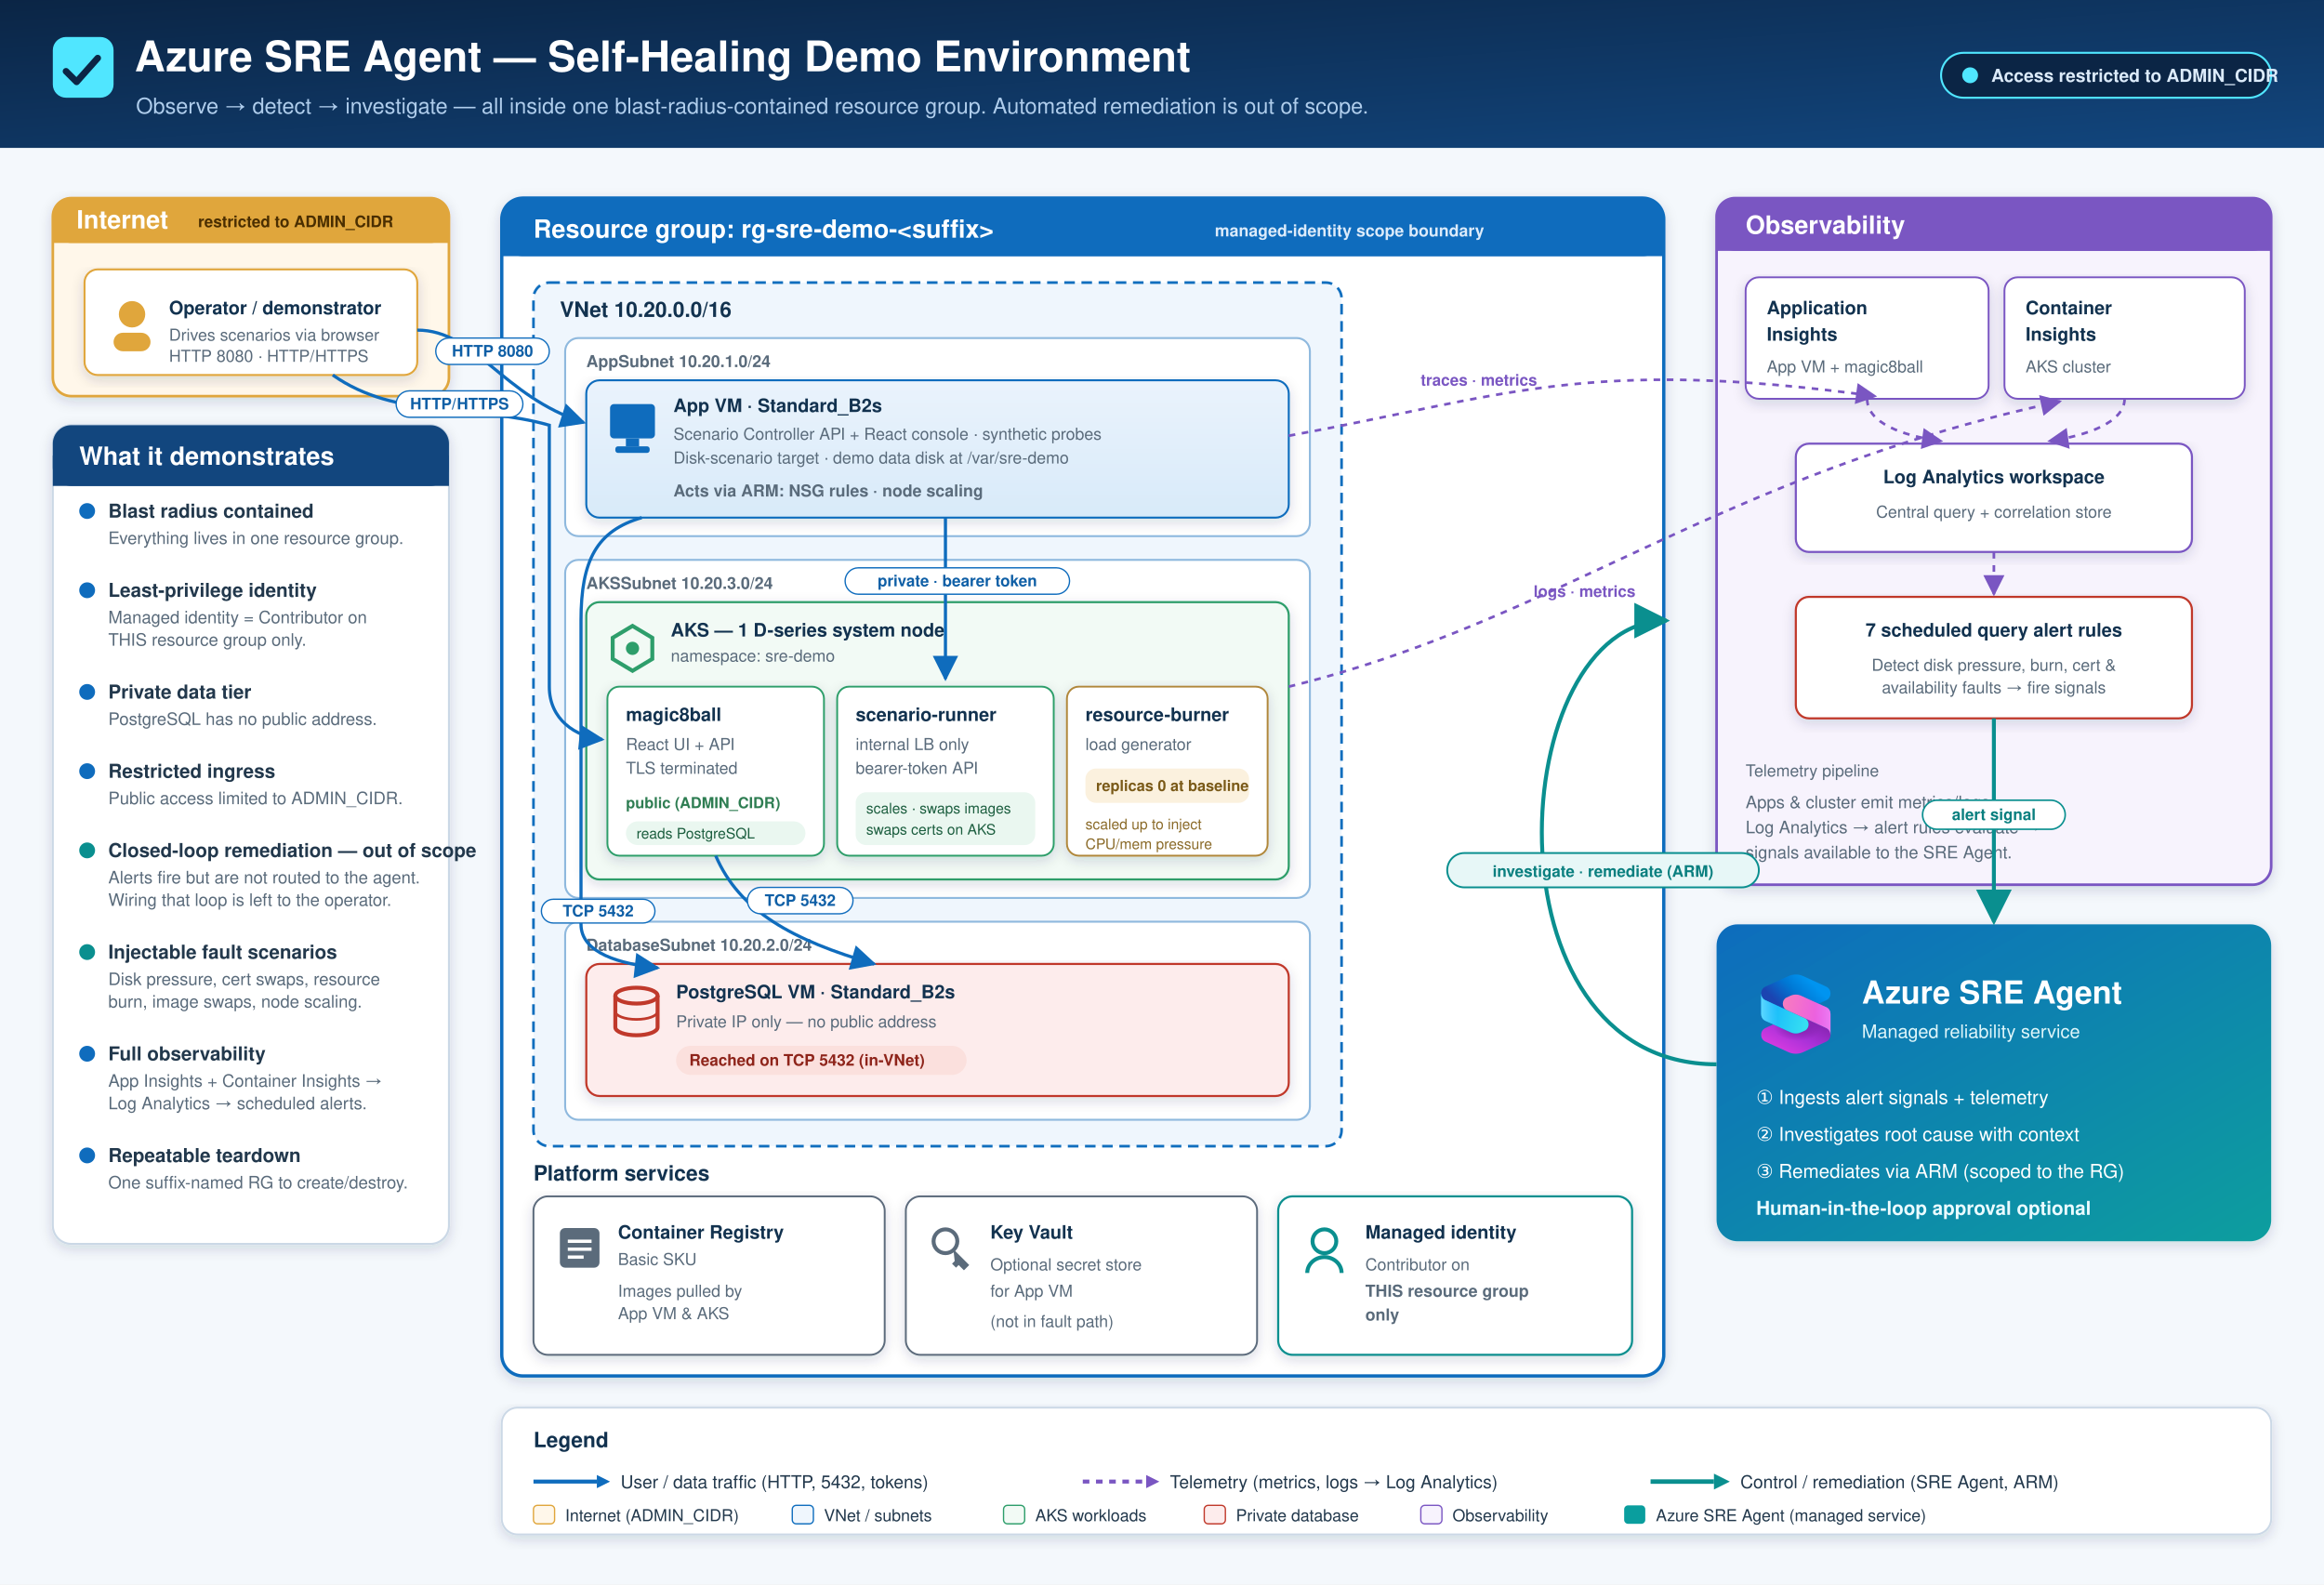
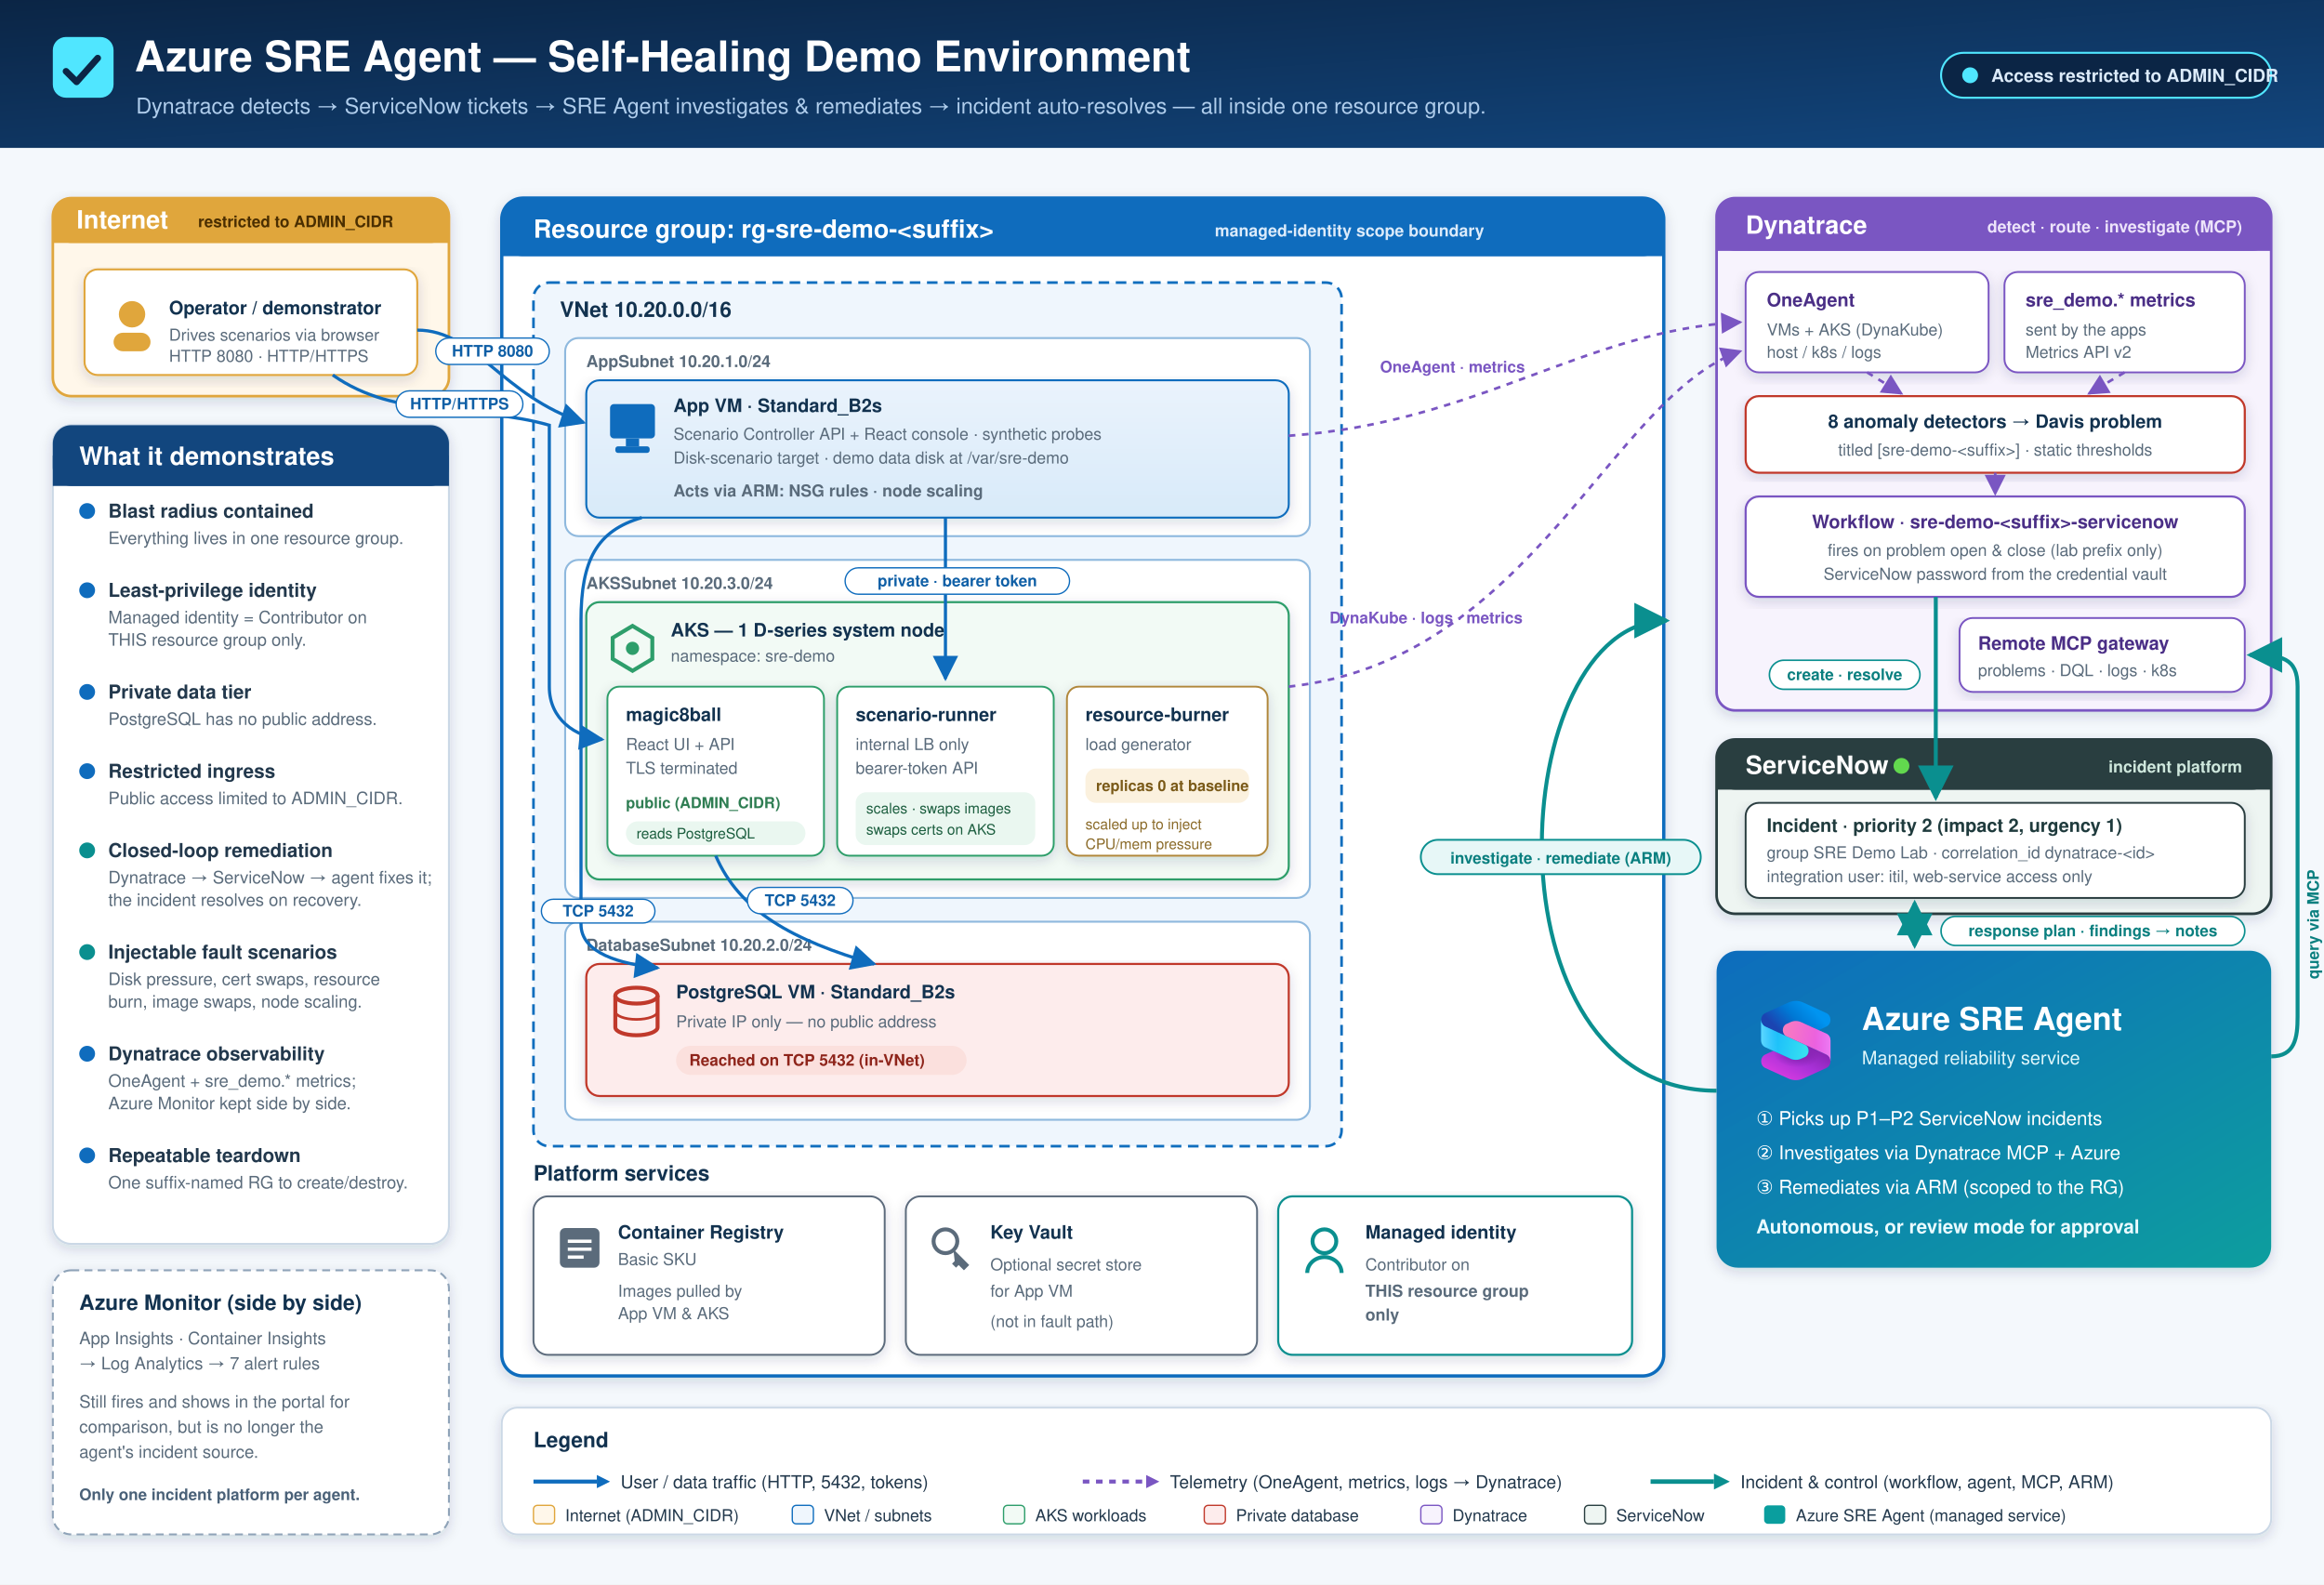
<svg xmlns="http://www.w3.org/2000/svg" width="1760" height="1200" viewBox="0 0 1760 1200" font-family="Segoe UI, Helvetica, Arial, sans-serif">
  <defs>
    <linearGradient id="hdr" x1="0" y1="0" x2="1" y2="1">
      <stop offset="0" stop-color="#0B2545" />
      <stop offset="1" stop-color="#12467E" />
    </linearGradient>
    <linearGradient id="agentg" x1="0" y1="0" x2="1" y2="1">
      <stop offset="0" stop-color="#0F6CBD" />
      <stop offset="1" stop-color="#0A9E9E" />
    </linearGradient>
    <linearGradient id="vmg" x1="0" y1="0" x2="0" y2="1">
      <stop offset="0" stop-color="#EAF3FC" />
      <stop offset="1" stop-color="#D8EAF9" />
    </linearGradient>
    <filter id="sh" x="-6%" y="-6%" width="112%" height="118%">
      <feDropShadow dx="0" dy="3" stdDeviation="5" flood-color="#0B2545" flood-opacity="0.16" />
    </filter>
    <marker id="arw" viewBox="0 0 10 10" refX="9" refY="5" markerWidth="8" markerHeight="8" orient="auto-start-reverse">
      <path d="M0,0 L10,5 L0,10 z" fill="#0F6CBD" />
    </marker>
    <marker id="arwt" viewBox="0 0 10 10" refX="9" refY="5" markerWidth="8" markerHeight="8" orient="auto-start-reverse">
      <path d="M0,0 L10,5 L0,10 z" fill="#7A56C2" />
    </marker>
    <marker id="arwc" viewBox="0 0 10 10" refX="9" refY="5" markerWidth="9" markerHeight="9" orient="auto-start-reverse">
      <path d="M0,0 L10,5 L0,10 z" fill="#0A8F8F" />
    </marker>
    <style>
      .zt{font-size:19px;font-weight:700;}
      .sub{font-size:13px;fill:#5A6B7B;}
      .title{font-size:16px;font-weight:700;fill:#12324F;}
      .meta{font-size:12.5px;fill:#5A6B7B;}
      .chipt{font-size:14px;font-weight:700;fill:#12324F;}
      .lbl{font-size:12px;font-weight:600;fill:#0F5FA6;}
      .lblt{font-size:12px;font-weight:600;fill:#7A56C2;}
      .lblc{font-size:12px;font-weight:700;fill:#0A7F7F;}
      .flow{fill:none;stroke:#0F6CBD;stroke-width:2.4;}
      .tele{fill:none;stroke:#7A56C2;stroke-width:2;stroke-dasharray:5 5;}
      .ctrl{fill:none;stroke:#0A8F8F;stroke-width:3;}
+       .dtt{font-size:14px;font-weight:700;fill:#4A2E86;}
+       .snt{font-size:14px;font-weight:700;fill:#1F3B3D;}
      .pin{font-size:12px;fill:#12324F;}
    </style>
    <linearGradient id="paint0_linear_2645_421" x1="18.547" y1="-0.772" x2="7.396" y2="10.164" gradientUnits="userSpaceOnUse">
      <stop stop-color="#0094F0" />
      <stop offset="0.473" stop-color="#0078D4" />
      <stop offset="1" stop-color="#1B44B1" />
    </linearGradient>
    <linearGradient id="paint1_linear_2645_421" x1="22.682" y1="15.48" x2="12.489" y2="34.239" gradientUnits="userSpaceOnUse">
      <stop stop-color="#7F21A9" />
      <stop offset="0.505" stop-color="#A931D8" />
      <stop offset="0.99" stop-color="#DD3CE2" />
    </linearGradient>
    <radialGradient id="paint2_radial_2645_421" cx="0" cy="0" r="1" gradientUnits="userSpaceOnUse" gradientTransform="translate(16.6369 21.6167) rotate(-90) scale(5.17307 9.44125)">
      <stop stop-color="#7F21A9" />
      <stop offset="1" stop-color="#7F21A9" stop-opacity="0" />
    </radialGradient>
    <linearGradient id="paint3_linear_2645_421" x1="1.998" y1="13.31" x2="20.451" y2="17.483" gradientUnits="userSpaceOnUse">
      <stop stop-color="#0FAFFF" />
      <stop offset="1" stop-color="#36DFF1" />
    </linearGradient>
    <linearGradient id="paint4_linear_2645_421" x1="12.198" y1="13.531" x2="0.68" y2="13.531" gradientUnits="userSpaceOnUse">
      <stop offset="0.302" stop-color="#6CE0FF" stop-opacity="0" />
      <stop offset="1" stop-color="#6CE0FF" />
    </linearGradient>
    <linearGradient id="paint5_linear_2645_421" x1="30" y1="13.194" x2="10.631" y2="9.549" gradientUnits="userSpaceOnUse">
      <stop stop-color="#E656EB" />
      <stop offset="1" stop-color="#F97DBD" />
    </linearGradient>
    <linearGradient id="paint6_linear_2645_421" x1="23.667" y1="18.933" x2="32.375" y2="18.933" gradientUnits="userSpaceOnUse">
      <stop stop-color="#F08AF4" stop-opacity="0" />
      <stop offset="1" stop-color="#F08AF4" />
    </linearGradient>
  </defs>
  <rect width="1760" height="1200" fill="#F4F8FC" />
  <rect x="0" y="0" width="1760" height="112" fill="url(#hdr)" />
  <g transform="translate(40,34)">
    <rect x="0" y="-6" width="46" height="46" rx="10" fill="#50E6FF" />
    <path d="M10,20 l8,8 l16,-18" fill="none" stroke="#0B2545" stroke-width="5" stroke-linecap="round" stroke-linejoin="round" />
  </g>
  <text x="102" y="54" fill="#FFFFFF" font-size="32" font-weight="700">Azure SRE Agent — Self-Healing Demo Environment</text>
-   <text x="103" y="86" fill="#AFCDEC" font-size="16.5">Observe → detect → investigate — all inside one blast-radius-contained resource group. Automated remediation is out of scope.</text>
+   <text x="103" y="86" fill="#AFCDEC" font-size="16.5">Dynatrace detects → ServiceNow tickets → SRE Agent investigates &amp; remediates → incident auto-resolves — all inside one resource group.</text>
  <g transform="translate(1470,40)">
    <rect x="0" y="0" width="250" height="34" rx="17" fill="#0B2545" stroke="#50E6FF" stroke-width="1.5" />
    <circle cx="22" cy="17" r="6" fill="#50E6FF" />
    <text x="38" y="22" fill="#DCEBFA" font-size="13.5" font-weight="600">Access restricted to ADMIN_CIDR</text>
  </g>
  <g filter="url(#sh)">
    <rect x="40" y="150" width="300" height="150" rx="14" fill="#FFF7EA" stroke="#E0A63C" stroke-width="2" />
  </g>
  <rect x="40" y="150" width="300" height="34" rx="14" fill="#E0A63C" />
  <rect x="40" y="168" width="300" height="16" fill="#E0A63C" />
  <text x="58" y="173" class="zt" fill="#FFFFFF">Internet</text>
  <text x="150" y="172" font-size="12" font-weight="600" fill="#4A2E00">restricted to ADMIN_CIDR</text>
  <g filter="url(#sh)">
    <rect x="64" y="204" width="252" height="80" rx="10" fill="#FFFFFF" stroke="#E0A63C" stroke-width="1.5" />
  </g>
  <g transform="translate(84,224)">
    <circle cx="16" cy="14" r="10" fill="#E0A63C" />
    <rect x="2" y="28" width="28" height="14" rx="7" fill="#E0A63C" />
  </g>
  <text x="128" y="238" class="chipt">Operator / demonstrator</text>
  <text x="128" y="258" class="meta">Drives scenarios via browser</text>
  <text x="128" y="274" class="meta">HTTP 8080 · HTTP/HTTPS</text>
  <g filter="url(#sh)">
    <rect x="40" y="322" width="300" height="620" rx="14" fill="#FFFFFF" stroke="#CBD8E6" stroke-width="1.5" />
  </g>
  <rect x="40" y="322" width="300" height="46" rx="14" fill="#12467E" />
  <rect x="40" y="345" width="300" height="23" fill="#12467E" />
  <text x="60" y="352" class="zt" fill="#FFFFFF">What it demonstrates</text>
  <g font-size="14.5" fill="#22384C">
    <g transform="translate(60,392)">
      <circle cx="6" cy="-5" r="6" fill="#0F6CBD" />
      <text x="22" y="0" font-weight="700">Blast radius contained</text>
      <text x="22" y="20" font-size="13" fill="#5A6B7B">Everything lives in one resource group.</text>
    </g>
    <g transform="translate(60,452)">
      <circle cx="6" cy="-5" r="6" fill="#0F6CBD" />
      <text x="22" y="0" font-weight="700">Least-privilege identity</text>
      <text x="22" y="20" font-size="13" fill="#5A6B7B">Managed identity = Contributor on</text>
      <text x="22" y="37" font-size="13" fill="#5A6B7B">THIS resource group only.</text>
    </g>
    <g transform="translate(60,529)">
      <circle cx="6" cy="-5" r="6" fill="#0F6CBD" />
      <text x="22" y="0" font-weight="700">Private data tier</text>
      <text x="22" y="20" font-size="13" fill="#5A6B7B">PostgreSQL has no public address.</text>
    </g>
    <g transform="translate(60,589)">
      <circle cx="6" cy="-5" r="6" fill="#0F6CBD" />
      <text x="22" y="0" font-weight="700">Restricted ingress</text>
      <text x="22" y="20" font-size="13" fill="#5A6B7B">Public access limited to ADMIN_CIDR.</text>
    </g>
    <g transform="translate(60,649)">
      <circle cx="6" cy="-5" r="6" fill="#0A8F8F" />
-       <text x="22" y="0" font-weight="700">Closed-loop remediation — out of scope</text>
-       <text x="22" y="20" font-size="13" fill="#5A6B7B">Alerts fire but are not routed to the agent.</text>
-       <text x="22" y="37" font-size="13" fill="#5A6B7B">Wiring that loop is left to the operator.</text>
+       <text x="22" y="0" font-weight="700">Closed-loop remediation</text>
+       <text x="22" y="20" font-size="13" fill="#5A6B7B">Dynatrace → ServiceNow → agent fixes it;</text>
+       <text x="22" y="37" font-size="13" fill="#5A6B7B">the incident resolves on recovery.</text>
    </g>
    <g transform="translate(60,726)">
      <circle cx="6" cy="-5" r="6" fill="#0A8F8F" />
      <text x="22" y="0" font-weight="700">Injectable fault scenarios</text>
      <text x="22" y="20" font-size="13" fill="#5A6B7B">Disk pressure, cert swaps, resource</text>
      <text x="22" y="37" font-size="13" fill="#5A6B7B">burn, image swaps, node scaling.</text>
    </g>
    <g transform="translate(60,803)">
      <circle cx="6" cy="-5" r="6" fill="#0F6CBD" />
-       <text x="22" y="0" font-weight="700">Full observability</text>
-       <text x="22" y="20" font-size="13" fill="#5A6B7B">App Insights + Container Insights →</text>
-       <text x="22" y="37" font-size="13" fill="#5A6B7B">Log Analytics → scheduled alerts.</text>
+       <text x="22" y="0" font-weight="700">Dynatrace observability</text>
+       <text x="22" y="20" font-size="13" fill="#5A6B7B">OneAgent + sre_demo.* metrics;</text>
+       <text x="22" y="37" font-size="13" fill="#5A6B7B">Azure Monitor kept side by side.</text>
    </g>
    <g transform="translate(60,880)">
      <circle cx="6" cy="-5" r="6" fill="#0F6CBD" />
      <text x="22" y="0" font-weight="700">Repeatable teardown</text>
      <text x="22" y="20" font-size="13" fill="#5A6B7B">One suffix-named RG to create/destroy.</text>
    </g>
  </g>
  <g filter="url(#sh)">
    <rect x="380" y="150" width="880" height="892" rx="16" fill="#FFFFFF" stroke="#0F6CBD" stroke-width="2.5" />
  </g>
  <rect x="380" y="150" width="880" height="44" rx="16" fill="#0F6CBD" />
  <rect x="380" y="172" width="880" height="22" fill="#0F6CBD" />
  <text x="404" y="180" class="zt" fill="#FFFFFF">Resource group:  rg-sre-demo-&lt;suffix&gt;</text>
  <text x="920" y="179" font-size="12.5" font-weight="600" fill="#DCEBFA">managed-identity scope boundary</text>
  <rect x="404" y="214" width="612" height="654" rx="12" fill="#EFF6FD" stroke="#106EBE" stroke-width="2" stroke-dasharray="8 5" />
  <text x="424" y="240" class="title" fill="#0B4E86">VNet  10.20.0.0/16</text>
  <rect x="428" y="256" width="564" height="150" rx="10" fill="#FFFFFF" stroke="#8FB9DE" stroke-width="1.5" />
  <text x="444" y="278" class="meta" font-weight="700" fill="#0B4E86">AppSubnet  10.20.1.0/24</text>
  <g filter="url(#sh)">
    <rect x="444" y="288" width="532" height="104" rx="10" fill="url(#vmg)" stroke="#0F6CBD" stroke-width="1.5" />
  </g>
  <g transform="translate(462,306)">
    <rect x="0" y="0" width="34" height="26" rx="3" fill="#0F6CBD" />
    <rect x="12" y="26" width="10" height="6" fill="#0F6CBD" />
    <rect x="4" y="32" width="26" height="5" rx="2" fill="#0F6CBD" />
  </g>
  <text x="510" y="312" class="chipt">App VM · Standard_B2s</text>
  <text x="510" y="333" class="meta">Scenario Controller API + React console · synthetic probes</text>
  <text x="510" y="351" class="meta">Disk-scenario target · demo data disk at /var/sre-demo</text>
  <text x="510" y="376" class="meta" font-weight="700" fill="#0B4E86">Acts via ARM: NSG rules · node scaling</text>
  <rect x="428" y="424" width="564" height="256" rx="10" fill="#FFFFFF" stroke="#8FB9DE" stroke-width="1.5" />
  <text x="444" y="446" class="meta" font-weight="700" fill="#0B4E86">AKSSubnet  10.20.3.0/24</text>
  <g filter="url(#sh)">
    <rect x="444" y="456" width="532" height="210" rx="10" fill="#F2FAF5" stroke="#2E9E6B" stroke-width="1.6" />
  </g>
  <g transform="translate(462,474)">
    <path d="M17,0 L32,9 L32,25 L17,34 L2,25 L2,9 Z" fill="none" stroke="#2E9E6B" stroke-width="3" />
    <circle cx="17" cy="17" r="5" fill="#2E9E6B" />
  </g>
  <text x="508" y="482" class="chipt" fill="#1C5E3F">AKS — 1 D-series system node</text>
  <text x="508" y="501" class="meta" fill="#2E7D52">namespace: sre-demo</text>
  <g filter="url(#sh)">
    <rect x="460" y="520" width="164" height="128" rx="9" fill="#FFFFFF" stroke="#2E9E6B" stroke-width="1.4" />
  </g>
  <text x="474" y="546" class="chipt" fill="#1C5E3F">magic8ball</text>
  <text x="474" y="568" class="meta">React UI + API</text>
  <text x="474" y="586" class="meta">TLS terminated</text>
  <text x="474" y="612" font-size="11.5" font-weight="700" fill="#2E7D52">public (ADMIN_CIDR)</text>
  <rect x="474" y="622" width="136" height="18" rx="9" fill="#EAF7F0" />
  <text x="482" y="635" font-size="11" fill="#1C5E3F">reads PostgreSQL</text>
  <g filter="url(#sh)">
    <rect x="634" y="520" width="164" height="128" rx="9" fill="#FFFFFF" stroke="#2E9E6B" stroke-width="1.4" />
  </g>
  <text x="648" y="546" class="chipt" fill="#1C5E3F">scenario-runner</text>
  <text x="648" y="568" class="meta">internal LB only</text>
  <text x="648" y="586" class="meta">bearer-token API</text>
  <rect x="648" y="600" width="136" height="40" rx="8" fill="#EAF7F0" />
  <text x="656" y="616" font-size="11" fill="#1C5E3F">scales · swaps images</text>
  <text x="656" y="632" font-size="11" fill="#1C5E3F">swaps certs on AKS</text>
  <g filter="url(#sh)">
    <rect x="808" y="520" width="152" height="128" rx="9" fill="#FFFFFF" stroke="#B0873B" stroke-width="1.4" />
  </g>
  <text x="822" y="546" class="chipt" fill="#7A5A18">resource-burner</text>
  <text x="822" y="568" class="meta">load generator</text>
  <rect x="822" y="582" width="124" height="26" rx="8" fill="#FBF1DE" />
  <text x="830" y="599" font-size="11.5" font-weight="700" fill="#7A5A18">replicas 0 at baseline</text>
  <text x="822" y="628" font-size="11" fill="#8A6A28">scaled up to inject</text>
  <text x="822" y="643" font-size="11" fill="#8A6A28">CPU/mem pressure</text>
  <rect x="428" y="698" width="564" height="150" rx="10" fill="#FFFFFF" stroke="#8FB9DE" stroke-width="1.5" />
  <text x="444" y="720" class="meta" font-weight="700" fill="#0B4E86">DatabaseSubnet  10.20.2.0/24</text>
  <g filter="url(#sh)">
    <rect x="444" y="730" width="532" height="100" rx="10" fill="#FDECEC" stroke="#C0392B" stroke-width="1.6" />
  </g>
  <g transform="translate(464,748)">
    <ellipse cx="18" cy="6" rx="16" ry="6" fill="none" stroke="#C0392B" stroke-width="3" />
    <path d="M2,6 V30 a16,6 0 0 0 32,0 V6" fill="none" stroke="#C0392B" stroke-width="3" />
    <path d="M2,18 a16,6 0 0 0 32,0" fill="none" stroke="#C0392B" stroke-width="2" />
  </g>
  <text x="512" y="756" class="chipt" fill="#8E241A">PostgreSQL VM · Standard_B2s</text>
  <text x="512" y="778" class="meta">Private IP only — no public address</text>
  <rect x="512" y="792" width="220" height="22" rx="11" fill="#FBE0DD" />
  <text x="522" y="807" font-size="12" font-weight="700" fill="#8E241A">Reached on TCP 5432 (in-VNet)</text>
  <text x="404" y="894" class="title" fill="#12324F">Platform services</text>
  <g filter="url(#sh)">
    <rect x="404" y="906" width="266" height="120" rx="11" fill="#FFFFFF" stroke="#5B6B7B" stroke-width="1.4" />
  </g>
  <g transform="translate(424,930)">
    <rect x="0" y="0" width="30" height="30" rx="4" fill="#5B6B7B" />
    <path d="M6,10 h18 M6,16 h18 M6,22 h12" stroke="#FFFFFF" stroke-width="2.5" />
  </g>
  <text x="468" y="938" class="chipt">Container Registry</text>
  <text x="468" y="958" class="meta">Basic SKU</text>
  <text x="468" y="982" class="meta">Images pulled by</text>
  <text x="468" y="999" class="meta">App VM &amp; AKS</text>
  <g filter="url(#sh)">
    <rect x="686" y="906" width="266" height="120" rx="11" fill="#FFFFFF" stroke="#5B6B7B" stroke-width="1.4" />
  </g>
  <g transform="translate(706,930)">
    <circle cx="10" cy="10" r="9" fill="none" stroke="#5B6B7B" stroke-width="3" />
    <path d="M16,16 l12,12 l-4,4 l-4,-4 l-2,2 l-3,-3 l2,-2 z" fill="#5B6B7B" />
  </g>
  <text x="750" y="938" class="chipt">Key Vault</text>
  <text x="750" y="962" class="meta">Optional secret store</text>
  <text x="750" y="982" class="meta">for App VM</text>
  <text x="750" y="1005" class="meta">(not in fault path)</text>
  <g filter="url(#sh)">
    <rect x="968" y="906" width="268" height="120" rx="11" fill="#FFFFFF" stroke="#0A8F8F" stroke-width="1.6" />
  </g>
  <g transform="translate(988,930)">
    <circle cx="15" cy="10" r="9" fill="none" stroke="#0A8F8F" stroke-width="3" />
    <path d="M2,34 a13,12 0 0 1 26,0" fill="none" stroke="#0A8F8F" stroke-width="3" />
  </g>
  <text x="1034" y="938" class="chipt" fill="#0A6E6E">Managed identity</text>
  <text x="1034" y="962" class="meta">Contributor on</text>
  <text x="1034" y="982" class="meta" font-weight="700" fill="#0A6E6E">THIS resource group</text>
  <text x="1034" y="1000" class="meta" font-weight="700" fill="#0A6E6E">only</text>
  <g filter="url(#sh)">
-     <rect x="1300" y="150" width="420" height="520" rx="14" fill="#F7F3FD" stroke="#7A56C2" stroke-width="2" />
+     <rect x="1300" y="150" width="420" height="388" rx="14" fill="#F7F3FD" stroke="#7A56C2" stroke-width="2" />
  </g>
  <rect x="1300" y="150" width="420" height="40" rx="14" fill="#7A56C2" />
  <rect x="1300" y="170" width="420" height="20" fill="#7A56C2" />
-   <text x="1322" y="177" class="zt" fill="#FFFFFF">Observability</text>
-   <g filter="url(#sh)">
-     <rect x="1322" y="210" width="184" height="92" rx="10" fill="#FFFFFF" stroke="#7A56C2" stroke-width="1.4" />
-   </g>
-   <text x="1338" y="238" class="chipt" fill="#4A2E86">Application</text>
-   <text x="1338" y="258" class="chipt" fill="#4A2E86">Insights</text>
-   <text x="1338" y="282" class="meta">App VM + magic8ball</text>
-   <g filter="url(#sh)">
-     <rect x="1518" y="210" width="182" height="92" rx="10" fill="#FFFFFF" stroke="#7A56C2" stroke-width="1.4" />
-   </g>
-   <text x="1534" y="238" class="chipt" fill="#4A2E86">Container</text>
-   <text x="1534" y="258" class="chipt" fill="#4A2E86">Insights</text>
-   <text x="1534" y="282" class="meta">AKS cluster</text>
-   <g filter="url(#sh)">
-     <rect x="1360" y="336" width="300" height="82" rx="10" fill="#FFFFFF" stroke="#7A56C2" stroke-width="1.6" />
-   </g>
-   <text x="1510" y="366" class="chipt" fill="#4A2E86" text-anchor="middle">Log Analytics workspace</text>
-   <text x="1510" y="392" class="meta" text-anchor="middle">Central query + correlation store</text>
-   <g filter="url(#sh)">
-     <rect x="1360" y="452" width="300" height="92" rx="10" fill="#FFFFFF" stroke="#C0392B" stroke-width="1.6" />
-   </g>
-   <text x="1510" y="482" class="chipt" fill="#8E241A" text-anchor="middle">7 scheduled query alert rules</text>
-   <text x="1510" y="508" class="meta" text-anchor="middle">Detect disk pressure, burn, cert &amp;</text>
-   <text x="1510" y="525" class="meta" text-anchor="middle">availability faults → fire signals</text>
-   <text x="1322" y="588" class="meta" fill="#4A2E86">Telemetry pipeline</text>
-   <text x="1322" y="612" font-size="13" fill="#5A6B7B">Apps &amp; cluster emit metrics/logs →</text>
-   <text x="1322" y="631" font-size="13" fill="#5A6B7B">Log Analytics → alert rules evaluate →</text>
-   <text x="1322" y="650" font-size="13" fill="#5A6B7B">signals available to the SRE Agent.</text>
-   <g filter="url(#sh)">
-     <rect x="1300" y="700" width="420" height="240" rx="16" fill="url(#agentg)" />
-   </g>
-   <g transform="translate(1330,738) scale(1.875)">
+   <text x="1322" y="177" class="zt" fill="#FFFFFF">Dynatrace</text>
+   <text x="1698" y="176" font-size="12.5" font-weight="600" fill="#EDE4FA" text-anchor="end">detect · route · investigate (MCP)</text>
+   <g filter="url(#sh)">
+     <rect x="1322" y="206" width="184" height="76" rx="10" fill="#FFFFFF" stroke="#7A56C2" stroke-width="1.4" />
+   </g>
+   <text x="1338" y="232" class="dtt">OneAgent</text>
+   <text x="1338" y="254" class="meta">VMs + AKS (DynaKube)</text>
+   <text x="1338" y="271" class="meta">host / k8s / logs</text>
+   <g filter="url(#sh)">
+     <rect x="1518" y="206" width="182" height="76" rx="10" fill="#FFFFFF" stroke="#7A56C2" stroke-width="1.4" />
+   </g>
+   <text x="1534" y="232" class="dtt">sre_demo.* metrics</text>
+   <text x="1534" y="254" class="meta">sent by the apps</text>
+   <text x="1534" y="271" class="meta">Metrics API v2</text>
+   <g filter="url(#sh)">
+     <rect x="1322" y="300" width="378" height="58" rx="10" fill="#FFFFFF" stroke="#C0392B" stroke-width="1.6" />
+   </g>
+   <text x="1511" y="324" class="chipt" fill="#8E241A" text-anchor="middle">8 anomaly detectors → Davis problem</text>
+   <text x="1511" y="345" class="meta" text-anchor="middle">titled [sre-demo-&lt;suffix&gt;] · static thresholds</text>
+   <g filter="url(#sh)">
+     <rect x="1322" y="376" width="378" height="76" rx="10" fill="#FFFFFF" stroke="#7A56C2" stroke-width="1.6" />
+   </g>
+   <text x="1511" y="400" class="dtt" text-anchor="middle">Workflow · sre-demo-&lt;suffix&gt;-servicenow</text>
+   <text x="1511" y="421" class="meta" text-anchor="middle">fires on problem open &amp; close (lab prefix only)</text>
+   <text x="1511" y="439" class="meta" text-anchor="middle">ServiceNow password from the credential vault</text>
+   <g filter="url(#sh)">
+     <rect x="1484" y="468" width="216" height="56" rx="10" fill="#FFFFFF" stroke="#7A56C2" stroke-width="1.4" />
+   </g>
+   <text x="1498" y="492" class="dtt">Remote MCP gateway</text>
+   <text x="1498" y="512" class="meta">problems · DQL · logs · k8s</text>
+   <g filter="url(#sh)">
+     <rect x="1300" y="560" width="420" height="132" rx="14" fill="#EEF5F2" stroke="#293E40" stroke-width="2" />
+   </g>
+   <rect x="1300" y="560" width="420" height="38" rx="14" fill="#293E40" />
+   <rect x="1300" y="580" width="420" height="18" fill="#293E40" />
+   <text x="1322" y="586" class="zt" fill="#FFFFFF">ServiceNow</text>
+   <circle cx="1440" cy="580" r="6" fill="#62D84E" />
+   <text x="1698" y="585" font-size="12.5" font-weight="600" fill="#CFE8DD" text-anchor="end">incident platform</text>
+   <g filter="url(#sh)">
+     <rect x="1322" y="608" width="378" height="72" rx="10" fill="#FFFFFF" stroke="#293E40" stroke-width="1.4" />
+   </g>
+   <text x="1338" y="630" class="snt">Incident · priority 2 (impact 2, urgency 1)</text>
+   <text x="1338" y="650" class="meta">group SRE Demo Lab · correlation_id dynatrace-&lt;id&gt;</text>
+   <text x="1338" y="668" class="meta">integration user: itil, web-service access only</text>
+   <g filter="url(#sh)">
+     <rect x="1300" y="720" width="420" height="240" rx="16" fill="url(#agentg)" />
+   </g>
+   <g transform="translate(1330,758) scale(1.875)">
    <path d="M28.286 10.394L25.218 11.794L18.166 8.58C16.778 7.946 15.226 7.946 13.838 8.58L12.216 9.32C11.33 9.726 10.746 10.706 10.746 11.794C10.746 12.888 11.33 13.868 12.216 14.274L6.786 11.794L3.718 10.394C2.574 9.874 2.002 8.76 2.002 7.64C2.002 6.526 2.574 5.414 3.718 4.886L12.99 0.66C14.914 -0.22 17.09 -0.22 19.01 0.66L28.286 4.886C30.572 5.932 30.572 9.354 28.286 10.394Z" fill="url(#paint0_linear_2645_421)" />
    <path d="M30 24.36C30 25.474 29.428 26.586 28.286 27.114L19.01 31.34C17.086 32.22 14.91 32.22 12.99 31.34L3.714 27.114C1.428 26.068 1.428 22.648 3.714 21.608L6.894 20.154L13.836 23.32C15.224 23.954 16.776 23.954 18.164 23.32L19.674 22.634C20.56 22.228 21.144 21.248 21.144 20.154C21.144 19.06 20.56 18.08 19.674 17.68L25.104 20.16H25.11L28.284 21.606C29.428 22.126 29.998 23.24 29.998 24.36H30Z" fill="url(#paint1_linear_2645_421)" />
    <path d="M30 24.36C30 25.474 29.428 26.586 28.286 27.114L19.01 31.34C17.086 32.22 14.91 32.22 12.99 31.34L3.714 27.114C1.428 26.068 1.428 22.648 3.714 21.608L6.894 20.154L13.836 23.32C15.224 23.954 16.776 23.954 18.164 23.32L19.674 22.634C20.56 22.228 21.144 21.248 21.144 20.154C21.144 19.06 20.56 18.08 19.674 17.68L25.104 20.16H25.11L28.284 21.606C29.428 22.126 29.998 23.24 29.998 24.36H30Z" fill="url(#paint2_radial_2645_421)" />
    <path d="M21.144 20.154C21.144 21.248 20.56 22.228 19.674 22.634L18.164 23.32C16.776 23.954 15.224 23.954 13.836 23.32L6.894 20.154L3.714 18.708C2.57 18.182 1.998 17.068 1.998 15.948V7.64C1.998 8.76 2.57 9.874 3.714 10.394L6.782 11.794L12.212 14.274L15.998 16L19.672 17.68C20.558 18.08 21.144 19.06 21.144 20.154Z" fill="url(#paint3_linear_2645_421)" />
    <path d="M21.144 20.154C21.144 21.248 20.56 22.228 19.674 22.634L18.164 23.32C16.776 23.954 15.224 23.954 13.836 23.32L6.894 20.154L3.714 18.708C2.57 18.182 1.998 17.068 1.998 15.948V7.64C1.998 8.76 2.57 9.874 3.714 10.394L6.782 11.794L12.212 14.274L15.998 16L19.672 17.68C20.558 18.08 21.144 19.06 21.144 20.154Z" fill="url(#paint4_linear_2645_421)" />
    <path d="M30 15.946V24.36C30 23.24 29.428 22.126 28.286 21.606L25.112 20.16H25.106L19.676 17.68L16.002 16L12.216 14.274C11.33 13.868 10.746 12.888 10.746 11.794C10.746 10.708 11.33 9.728 12.216 9.32L13.838 8.58C15.226 7.946 16.778 7.946 18.166 8.58L25.218 11.794L28.286 13.194C29.43 13.72 30 14.832 30 15.946Z" fill="url(#paint5_linear_2645_421)" />
    <path d="M30 15.946V24.36C30 23.24 29.428 22.126 28.286 21.606L25.112 20.16H25.106L19.676 17.68L16.002 16L12.216 14.274C11.33 13.868 10.746 12.888 10.746 11.794C10.746 10.708 11.33 9.728 12.216 9.32L13.838 8.58C15.226 7.946 16.778 7.946 18.166 8.58L25.218 11.794L28.286 13.194C29.43 13.72 30 14.832 30 15.946Z" fill="url(#paint6_linear_2645_421)" />
  </g>
-   <text x="1410" y="760" fill="#FFFFFF" font-size="24" font-weight="700">Azure SRE Agent</text>
-   <text x="1410" y="786" fill="#DFF6FA" font-size="14">Managed reliability service</text>
+   <text x="1410" y="780" fill="#FFFFFF" font-size="24" font-weight="700">Azure SRE Agent</text>
+   <text x="1410" y="806" fill="#DFF6FA" font-size="14">Managed reliability service</text>
  <g font-size="14.5" fill="#FFFFFF">
-     <text x="1330" y="836">① Ingests alert signals + telemetry</text>
-     <text x="1330" y="864">② Investigates root cause with context</text>
-     <text x="1330" y="892">③ Remediates via ARM (scoped to the RG)</text>
-     <text x="1330" y="920" font-weight="700" fill="#EAFBFF">Human-in-the-loop approval optional</text>
+     <text x="1330" y="852">① Picks up P1–P2 ServiceNow incidents</text>
+     <text x="1330" y="878">② Investigates via Dynatrace MCP + Azure</text>
+     <text x="1330" y="904">③ Remediates via ARM (scoped to the RG)</text>
+     <text x="1330" y="934" font-weight="700" fill="#EAFBFF">Autonomous, or review mode for approval</text>
  </g>
  <path class="flow" marker-end="url(#arw)" d="M316,250 C360,250 380,300 442,320" />
  <rect x="330" y="256" width="86" height="20" rx="10" fill="#FFFFFF" stroke="#0F6CBD" stroke-width="1" />
  <text x="373" y="270" class="lbl" text-anchor="middle">HTTP 8080</text>
  <path class="flow" marker-end="url(#arw)" d="M252,284 C300,318 360,306 416,322 L416,520 C416,545 436,558 456,560" />
  <rect x="300" y="296" width="96" height="20" rx="10" fill="#FFFFFF" stroke="#0F6CBD" stroke-width="1" />
  <text x="348" y="310" class="lbl" text-anchor="middle">HTTP/HTTPS</text>
  <path class="flow" marker-end="url(#arw)" d="M716,392 C716,440 716,470 716,514" />
  <rect x="640" y="430" width="170" height="20" rx="10" fill="#FFFFFF" stroke="#0F6CBD" stroke-width="1" />
  <text x="725" y="444" class="lbl" text-anchor="middle">private · bearer token</text>
  <path class="flow" marker-end="url(#arw)" d="M486,392 C452,402 440,424 440,470 L440,700 C440,722 470,730 498,733" />
  <rect x="410" y="681" width="86" height="18" rx="9" fill="#FFFFFF" stroke="#0F6CBD" stroke-width="1" />
  <text x="453" y="694" class="lbl" text-anchor="middle">TCP 5432</text>
  <path class="flow" marker-end="url(#arw)" d="M542,648 C560,690 600,712 662,730" />
  <rect x="566" y="672" width="80" height="20" rx="10" fill="#FFFFFF" stroke="#0F6CBD" stroke-width="1" />
  <text x="606" y="686" class="lbl" text-anchor="middle">TCP 5432</text>
-   <path class="tele" marker-end="url(#arwt)" d="M976,330 C1140,300 1200,270 1420,300" />
-   <text x="1120" y="292" class="lblt" text-anchor="middle">traces · metrics</text>
-   <path class="tele" marker-end="url(#arwt)" d="M976,520 C1180,470 1300,360 1560,304" />
-   <text x="1200" y="452" class="lblt" text-anchor="middle">logs · metrics</text>
-   <path class="tele" marker-end="url(#arwt)" d="M1414,302 C1414,320 1440,330 1470,334" />
-   <path class="tele" marker-end="url(#arwt)" d="M1609,302 C1609,320 1580,330 1552,334" />
-   <path class="tele" marker-end="url(#arwt)" d="M1510,418 L1510,450" />
-   <path class="ctrl" marker-end="url(#arwc)" d="M1510,544 L1510,698" />
-   <rect x="1456" y="606" width="108" height="22" rx="11" fill="#FFFFFF" stroke="#0A8F8F" stroke-width="1.2" />
-   <text x="1510" y="621" class="lblc" text-anchor="middle">alert signal</text>
-   <path class="ctrl" marker-end="url(#arwc)" d="M1300,806 C1120,806 1140,470 1262,470" />
-   <rect x="1096" y="646" width="236" height="26" rx="13" fill="#E7F7F7" stroke="#0A8F8F" stroke-width="1.4" />
-   <text x="1214" y="664" class="lblc" text-anchor="middle">investigate · remediate (ARM)</text>
+   <path class="tele" marker-end="url(#arwt)" d="M976,330 C1120,320 1200,250 1318,244" />
+   <text x="1100" y="282" class="lblt" text-anchor="middle">OneAgent · metrics</text>
+   <path class="tele" marker-end="url(#arwt)" d="M976,520 C1160,500 1220,300 1318,266" />
+   <text x="1080" y="472" class="lblt" text-anchor="middle">DynaKube · logs · metrics</text>
+   <path class="tele" marker-end="url(#arwt)" d="M1414,282 L1440,298" />
+   <path class="tele" marker-end="url(#arwt)" d="M1609,282 L1582,298" />
+   <path class="tele" marker-end="url(#arwt)" d="M1511,358 L1511,374" />
+   <path class="ctrl" marker-end="url(#arwc)" d="M1466,452 L1466,604" />
+   <rect x="1340" y="500" width="114" height="22" rx="11" fill="#FFFFFF" stroke="#0A8F8F" stroke-width="1.2" />
+   <text x="1397" y="515" class="lblc" text-anchor="middle">create · resolve</text>
+   <path class="ctrl" marker-start="url(#arwc)" marker-end="url(#arwc)" d="M1450,684 L1450,716" />
+   <rect x="1470" y="694" width="230" height="22" rx="11" fill="#FFFFFF" stroke="#0A8F8F" stroke-width="1.2" />
+   <text x="1585" y="709" class="lblc" text-anchor="middle">response plan · findings → notes</text>
+   <path class="ctrl" marker-end="url(#arwc)" d="M1720,800 C1738,800 1740,786 1740,770 L1740,520 C1740,498 1728,496 1704,496" />
+   <text transform="translate(1756,700) rotate(-90)" class="lblc" text-anchor="middle">query via MCP</text>
+   <path class="ctrl" marker-end="url(#arwc)" d="M1300,826 C1120,826 1140,470 1262,470" />
+   <rect x="1076" y="636" width="212" height="26" rx="13" fill="#E7F7F7" stroke="#0A8F8F" stroke-width="1.4" />
+   <text x="1182" y="654" class="lblc" text-anchor="middle">investigate · remediate (ARM)</text>
  <path class="ctrl" marker-end="url(#arwc)" d="M976,360 C1030,360 1040,414 1016,430" opacity="0.0" />
+   <g filter="url(#sh)">
+     <rect x="40" y="962" width="300" height="200" rx="14" fill="#FFFFFF" stroke="#8FA3B8" stroke-width="1.5" stroke-dasharray="6 4" />
+   </g>
+   <text x="60" y="992" class="title">Azure Monitor (side by side)</text>
+   <g font-size="13" fill="#5A6B7B">
+     <text x="60" y="1018">App Insights · Container Insights</text>
+     <text x="60" y="1037">→ Log Analytics → 7 alert rules</text>
+     <text x="60" y="1066">Still fires and shows in the portal for</text>
+     <text x="60" y="1085">comparison, but is no longer the</text>
+     <text x="60" y="1104">agent's incident source.</text>
+   </g>
+   <text x="60" y="1136" font-size="12" font-weight="600" fill="#4A6178">Only one incident platform per agent.</text>
  <g filter="url(#sh)">
    <rect x="380" y="1066" width="1340" height="96" rx="12" fill="#FFFFFF" stroke="#CBD8E6" stroke-width="1.4" />
  </g>
  <text x="404" y="1096" class="title">Legend</text>
  <line x1="404" y1="1122" x2="452" y2="1122" stroke="#0F6CBD" stroke-width="3" />
  <polygon points="452,1117 462,1122 452,1127" fill="#0F6CBD" />
  <text x="470" y="1127" font-size="13.5" fill="#22384C">User / data traffic (HTTP, 5432, tokens)</text>
  <line x1="820" y1="1122" x2="868" y2="1122" stroke="#7A56C2" stroke-width="3" stroke-dasharray="5 5" />
  <polygon points="868,1117 878,1122 868,1127" fill="#7A56C2" />
-   <text x="886" y="1127" font-size="13.5" fill="#22384C">Telemetry (metrics, logs → Log Analytics)</text>
+   <text x="886" y="1127" font-size="13.5" fill="#22384C">Telemetry (OneAgent, metrics, logs → Dynatrace)</text>
  <line x1="1250" y1="1122" x2="1298" y2="1122" stroke="#0A8F8F" stroke-width="3.4" />
  <polygon points="1298,1116 1310,1122 1298,1128" fill="#0A8F8F" />
-   <text x="1318" y="1127" font-size="13.5" fill="#22384C">Control / remediation (SRE Agent, ARM)</text>
+   <text x="1318" y="1127" font-size="13.5" fill="#22384C">Incident &amp; control (workflow, agent, MCP, ARM)</text>
  <rect x="404" y="1140" width="16" height="14" rx="3" fill="#FFF7EA" stroke="#E0A63C" />
  <text x="428" y="1152" font-size="12.5" fill="#22384C">Internet (ADMIN_CIDR)</text>
  <rect x="600" y="1140" width="16" height="14" rx="3" fill="#EFF6FD" stroke="#106EBE" />
  <text x="624" y="1152" font-size="12.5" fill="#22384C">VNet / subnets</text>
  <rect x="760" y="1140" width="16" height="14" rx="3" fill="#F2FAF5" stroke="#2E9E6B" />
  <text x="784" y="1152" font-size="12.5" fill="#22384C">AKS workloads</text>
  <rect x="912" y="1140" width="16" height="14" rx="3" fill="#FDECEC" stroke="#C0392B" />
  <text x="936" y="1152" font-size="12.5" fill="#22384C">Private database</text>
  <rect x="1076" y="1140" width="16" height="14" rx="3" fill="#F7F3FD" stroke="#7A56C2" />
-   <text x="1100" y="1152" font-size="12.5" fill="#22384C">Observability</text>
-   <rect x="1230" y="1140" width="16" height="14" rx="3" fill="#0A9E9E" />
-   <text x="1254" y="1152" font-size="12.5" fill="#22384C">Azure SRE Agent (managed service)</text>
+   <text x="1100" y="1152" font-size="12.5" fill="#22384C">Dynatrace</text>
+   <rect x="1200" y="1140" width="16" height="14" rx="3" fill="#EEF5F2" stroke="#293E40" />
+   <text x="1224" y="1152" font-size="12.5" fill="#22384C">ServiceNow</text>
+   <rect x="1336" y="1140" width="16" height="14" rx="3" fill="#0A9E9E" />
+   <text x="1360" y="1152" font-size="12.5" fill="#22384C">Azure SRE Agent (managed service)</text>
</svg>
